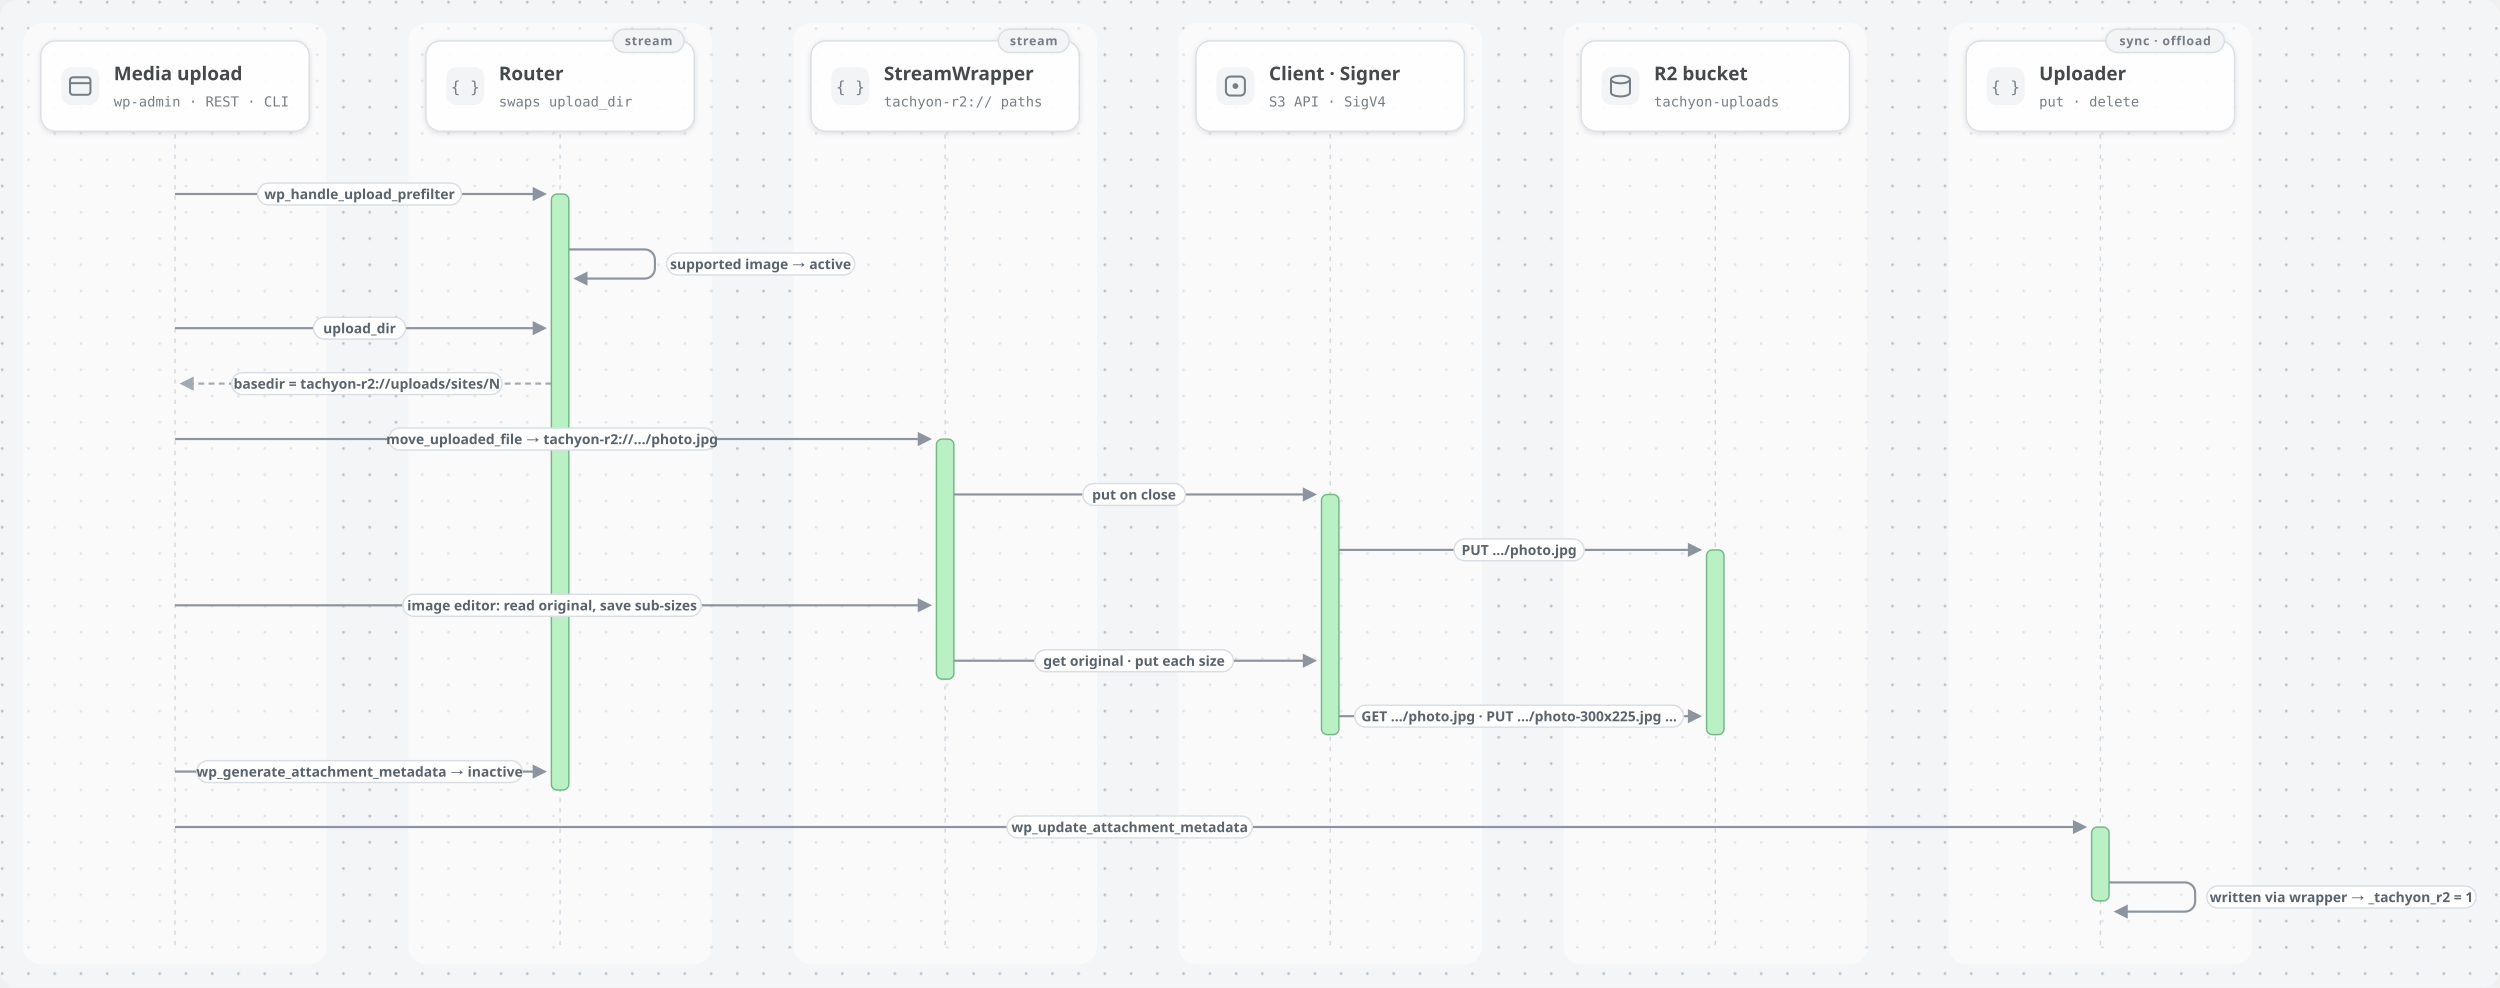
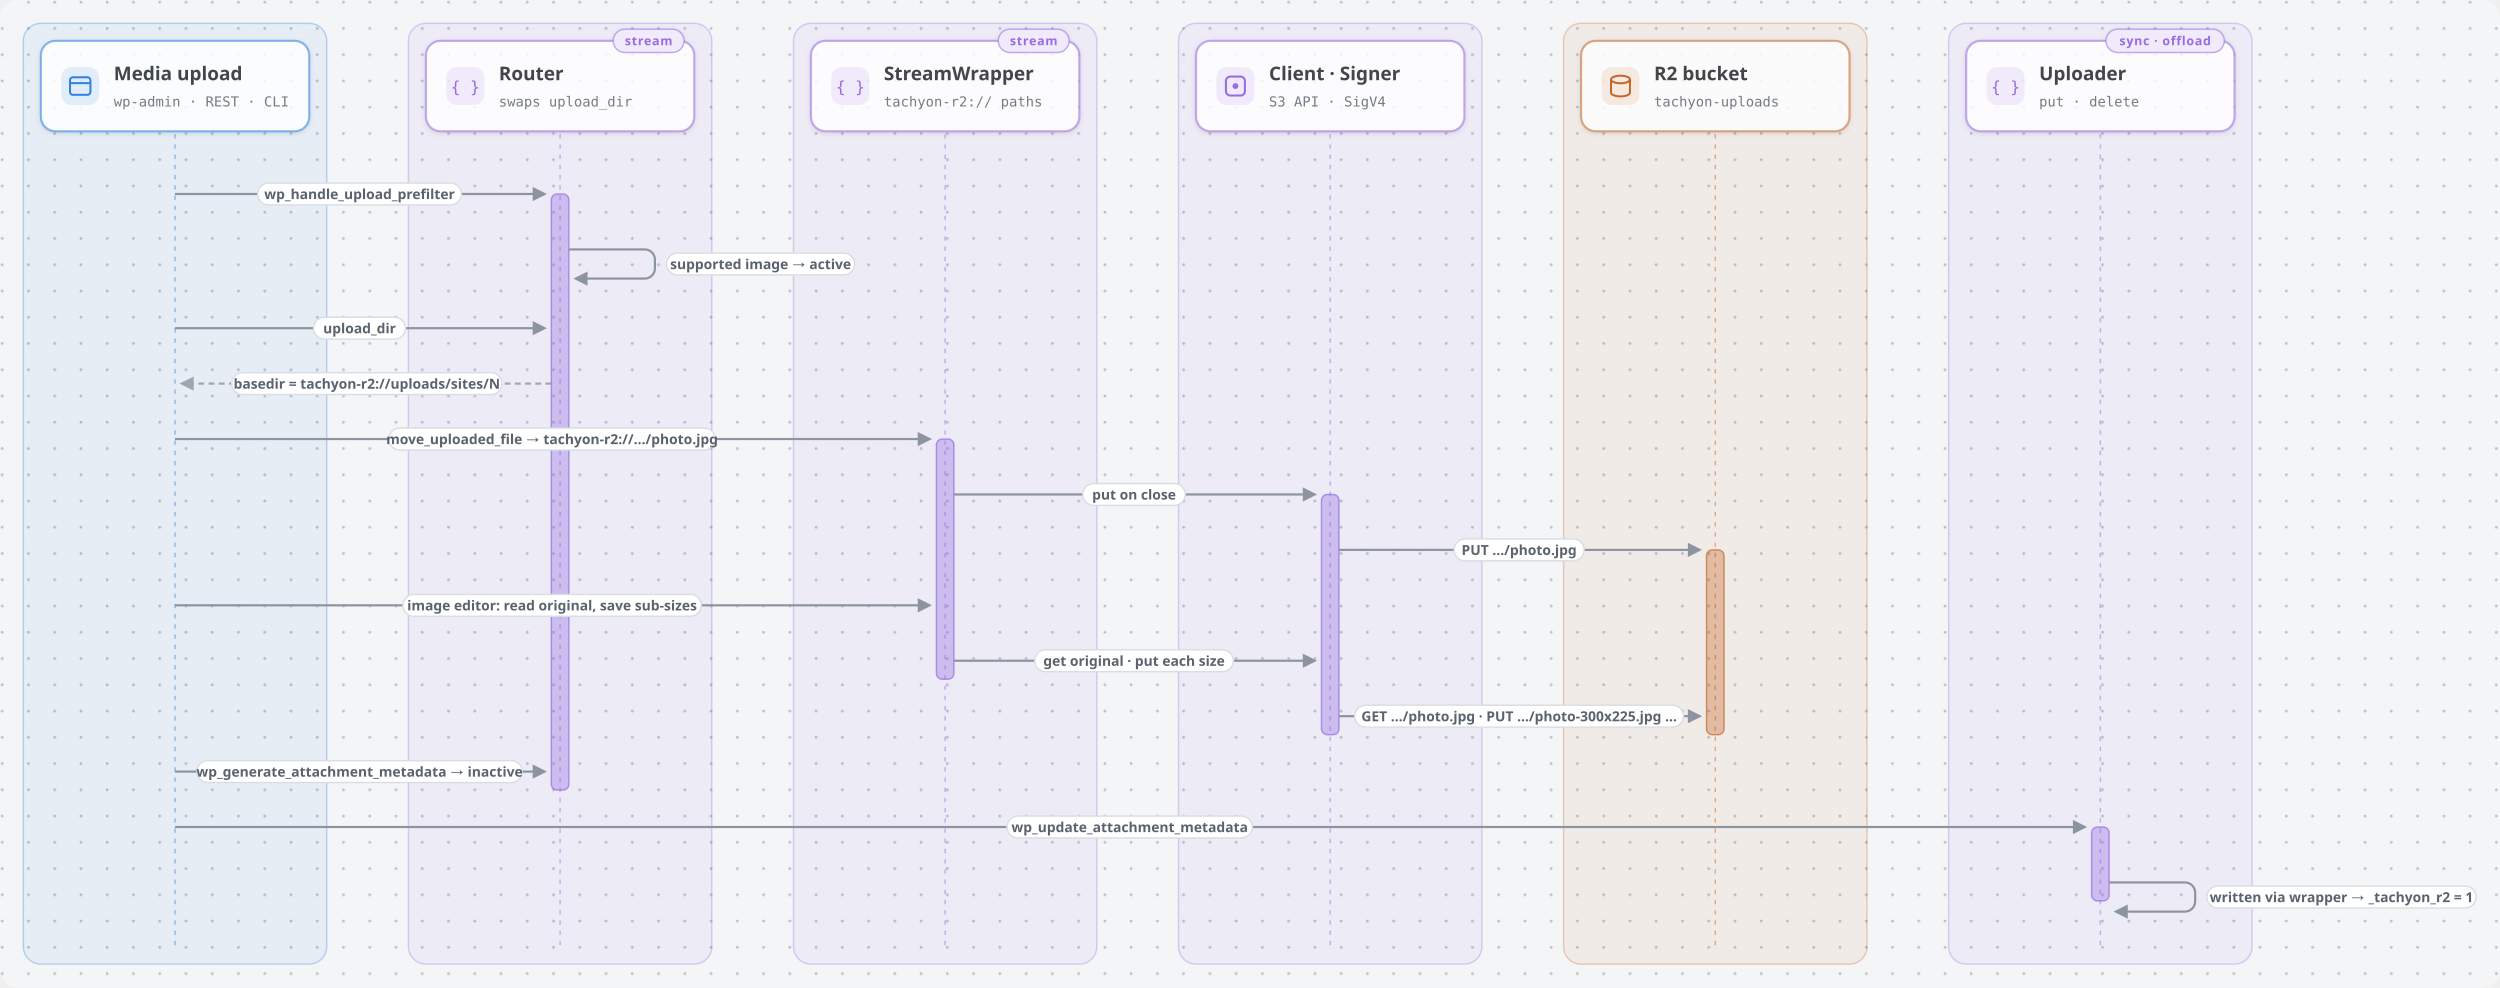
- <svg xmlns="http://www.w3.org/2000/svg" viewBox="0 0 1714 677" width="1714" height="677" role="img" aria-label="Upload in stream mode" font-family="-apple-system, BlinkMacSystemFont, &quot;Segoe UI&quot;, &quot;Noto Sans&quot;, Helvetica, Arial, sans-serif">
+ <svg xmlns="http://www.w3.org/2000/svg" data-lane-colors="1" viewBox="0 0 1714 677" width="1714" height="677" role="img" aria-label="Upload in stream mode" font-family="-apple-system, BlinkMacSystemFont, &quot;Segoe UI&quot;, &quot;Noto Sans&quot;, Helvetica, Arial, sans-serif">
  <defs>
    <pattern id="dots" width="18" height="18" patternUnits="userSpaceOnUse">
      <circle cx="1.5" cy="1.5" r="1" fill="rgba(140,149,159,.5)" />
    </pattern>
    <marker id="mk-added" viewBox="0 0 10 10" refX="8" refY="5" markerWidth="6.5" markerHeight="6.5" orient="auto-start-reverse">
      <path d="M0,0 L10,5 L0,10 z" fill="#1f883d" />
    </marker>
    <marker id="mko-added" viewBox="0 0 10 10" refX="10" refY="5" markerWidth="6.5" markerHeight="6.5" orient="auto-start-reverse">
      <path d="M2,1 L10,5 L2,9" fill="none" stroke="#1f883d" stroke-width="1.6" stroke-linecap="round" stroke-linejoin="round" />
    </marker>
    <marker id="mk-modified" viewBox="0 0 10 10" refX="8" refY="5" markerWidth="6.5" markerHeight="6.5" orient="auto-start-reverse">
      <path d="M0,0 L10,5 L0,10 z" fill="#bf8700" />
    </marker>
    <marker id="mko-modified" viewBox="0 0 10 10" refX="10" refY="5" markerWidth="6.5" markerHeight="6.5" orient="auto-start-reverse">
      <path d="M2,1 L10,5 L2,9" fill="none" stroke="#bf8700" stroke-width="1.6" stroke-linecap="round" stroke-linejoin="round" />
    </marker>
    <marker id="mk-removed" viewBox="0 0 10 10" refX="8" refY="5" markerWidth="6.5" markerHeight="6.5" orient="auto-start-reverse">
      <path d="M0,0 L10,5 L0,10 z" fill="#cf222e" />
    </marker>
    <marker id="mko-removed" viewBox="0 0 10 10" refX="10" refY="5" markerWidth="6.5" markerHeight="6.5" orient="auto-start-reverse">
      <path d="M2,1 L10,5 L2,9" fill="none" stroke="#cf222e" stroke-width="1.6" stroke-linecap="round" stroke-linejoin="round" />
    </marker>
    <marker id="mk-neutral" viewBox="0 0 10 10" refX="8" refY="5" markerWidth="6.5" markerHeight="6.5" orient="auto-start-reverse">
      <path d="M0,0 L10,5 L0,10 z" fill="#8c959f" />
    </marker>
    <marker id="mko-neutral" viewBox="0 0 10 10" refX="10" refY="5" markerWidth="6.5" markerHeight="6.5" orient="auto-start-reverse">
      <path d="M2,1 L10,5 L2,9" fill="none" stroke="#8c959f" stroke-width="1.6" stroke-linecap="round" stroke-linejoin="round" />
    </marker>
  </defs>
  <rect x="0" y="0" width="1714" height="677" rx="12" fill="#f4f5f7" />
  <rect x="0" y="0" width="1714" height="677" rx="12" fill="url(#dots)" />
  <g transform="translate(12,10)">
    <g>
-       <rect class="lanebox" x="4" y="6" width="208" height="645" rx="12" fill="rgba(255,255,255,.55)" />
-       <rect class="lanebox" x="268" y="6" width="208" height="645" rx="12" fill="rgba(255,255,255,.55)" />
-       <rect class="lanebox" x="532" y="6" width="208" height="645" rx="12" fill="rgba(255,255,255,.55)" />
-       <rect class="lanebox" x="796" y="6" width="208" height="645" rx="12" fill="rgba(255,255,255,.55)" />
-       <rect class="lanebox" x="1060" y="6" width="208" height="645" rx="12" fill="rgba(255,255,255,.55)" />
-       <rect class="lanebox" x="1324" y="6" width="208" height="645" rx="12" fill="rgba(255,255,255,.55)" />
-     </g>
-     <g>
-       <line class="lifeline" x1="108" y1="82" x2="108" y2="639" stroke="#d1d9e0" stroke-width="1" stroke-dasharray="3 4" />
-       <line class="lifeline" x1="372" y1="82" x2="372" y2="639" stroke="#d1d9e0" stroke-width="1" stroke-dasharray="3 4" />
-       <rect class="actbar" x="366" y="123" width="12" height="408.67" rx="4" fill="#b9f0c4" stroke="rgba(31,136,61,.55)" />
-       <line class="lifeline" x1="636" y1="82" x2="636" y2="639" stroke="#d1d9e0" stroke-width="1" stroke-dasharray="3 4" />
-       <rect class="actbar" x="630" y="291" width="12" height="164.67" rx="4" fill="#b9f0c4" stroke="rgba(31,136,61,.55)" />
-       <line class="lifeline" x1="900" y1="82" x2="900" y2="639" stroke="#d1d9e0" stroke-width="1" stroke-dasharray="3 4" />
-       <rect class="actbar" x="894" y="329" width="12" height="164.67" rx="4" fill="#b9f0c4" stroke="rgba(31,136,61,.55)" />
-       <line class="lifeline" x1="1164" y1="82" x2="1164" y2="639" stroke="#d1d9e0" stroke-width="1" stroke-dasharray="3 4" />
-       <rect class="actbar" x="1158" y="367" width="12" height="126.67" rx="4" fill="#b9f0c4" stroke="rgba(31,136,61,.55)" />
-       <line class="lifeline" x1="1428" y1="82" x2="1428" y2="639" stroke="#d1d9e0" stroke-width="1" stroke-dasharray="3 4" />
-       <rect class="actbar" x="1422" y="557" width="12" height="50.67" rx="4" fill="#b9f0c4" stroke="rgba(31,136,61,.55)" />
-     </g>
-     <g>
-       <g class="cardsh context" filter="drop-shadow(0 1px 2px rgba(31,35,40,.14))" opacity="0.82">
-         <rect class="card" x="16" y="18" width="184" height="62" rx="10" fill="#ffffff" stroke-width="1" stroke="#d1d9e0" />
-         <rect class="chip" x="30" y="36" width="26" height="26" rx="7" fill="#f1f3f5" />
-         <g>
-           <rect class="glyph-stroke" x="36" y="43" width="14" height="12" rx="2" stroke="#59636e" stroke-width="1.4" fill="none" />
-           <path class="glyph-stroke" d="M36,47 h14" stroke="#59636e" stroke-width="1.4" fill="none" />
+       <rect class="lanebox" x="4" y="6" width="208" height="645" rx="12" fill="rgba(9,105,218,0.06)" stroke="rgba(9,105,218,0.25)" stroke-width="1" />
+       <rect class="lanebox" x="268" y="6" width="208" height="645" rx="12" fill="rgba(130,80,223,0.06)" stroke="rgba(130,80,223,0.25)" stroke-width="1" />
+       <rect class="lanebox" x="532" y="6" width="208" height="645" rx="12" fill="rgba(130,80,223,0.06)" stroke="rgba(130,80,223,0.25)" stroke-width="1" />
+       <rect class="lanebox" x="796" y="6" width="208" height="645" rx="12" fill="rgba(130,80,223,0.06)" stroke="rgba(130,80,223,0.25)" stroke-width="1" />
+       <rect class="lanebox" x="1060" y="6" width="208" height="645" rx="12" fill="rgba(188,76,0,0.06)" stroke="rgba(188,76,0,0.25)" stroke-width="1" />
+       <rect class="lanebox" x="1324" y="6" width="208" height="645" rx="12" fill="rgba(130,80,223,0.06)" stroke="rgba(130,80,223,0.25)" stroke-width="1" />
+     </g>
+     <g>
+       <line class="lifeline" x1="108" y1="82" x2="108" y2="639" stroke="rgba(9,105,218,0.4)" stroke-width="1" stroke-dasharray="3 4" />
+       <line class="lifeline" x1="372" y1="82" x2="372" y2="639" stroke="rgba(130,80,223,0.4)" stroke-width="1" stroke-dasharray="3 4" />
+       <rect class="actbar" x="366" y="123" width="12" height="408.67" rx="4" fill="rgba(130,80,223,0.3)" stroke="rgba(130,80,223,0.55)" />
+       <line class="lifeline" x1="636" y1="82" x2="636" y2="639" stroke="rgba(130,80,223,0.4)" stroke-width="1" stroke-dasharray="3 4" />
+       <rect class="actbar" x="630" y="291" width="12" height="164.67" rx="4" fill="rgba(130,80,223,0.3)" stroke="rgba(130,80,223,0.55)" />
+       <line class="lifeline" x1="900" y1="82" x2="900" y2="639" stroke="rgba(130,80,223,0.4)" stroke-width="1" stroke-dasharray="3 4" />
+       <rect class="actbar" x="894" y="329" width="12" height="164.67" rx="4" fill="rgba(130,80,223,0.3)" stroke="rgba(130,80,223,0.55)" />
+       <line class="lifeline" x1="1164" y1="82" x2="1164" y2="639" stroke="rgba(188,76,0,0.4)" stroke-width="1" stroke-dasharray="3 4" />
+       <rect class="actbar" x="1158" y="367" width="12" height="126.67" rx="4" fill="rgba(188,76,0,0.3)" stroke="rgba(188,76,0,0.55)" />
+       <line class="lifeline" x1="1428" y1="82" x2="1428" y2="639" stroke="rgba(130,80,223,0.4)" stroke-width="1" stroke-dasharray="3 4" />
+       <rect class="actbar" x="1422" y="557" width="12" height="50.67" rx="4" fill="rgba(130,80,223,0.3)" stroke="rgba(130,80,223,0.55)" />
+     </g>
+     <g>
+       <g class="cardsh context" filter="drop-shadow(0 1px 2px rgba(31,35,40,.14))" opacity="0.82">
+         <rect class="card" x="16" y="18" width="184" height="62" rx="10" fill="#ffffff" stroke-width="1.5" stroke="rgba(9,105,218,0.55)" />
+         <rect class="chip" x="30" y="36" width="26" height="26" rx="7" fill="rgba(9,105,218,0.12)" />
+         <g>
+           <rect class="glyph-stroke" x="36" y="43" width="14" height="12" rx="2" stroke="#0969da" stroke-width="1.4" fill="none" />
+           <path class="glyph-stroke" d="M36,47 h14" stroke="#0969da" stroke-width="1.4" fill="none" />
        </g>
        <text class="ntitle" x="66" y="45" font-size="13" font-weight="600" fill="#1f2328">Media upload</text>
        <text class="nsub" x="66" y="63" font-size="9.5" fill="#59636e" font-family="ui-monospace, SFMono-Regular, &quot;SF Mono&quot;, Menlo, Consolas, monospace">wp-admin · REST · CLI</text>
      </g>
      <g class="cardsh context" filter="drop-shadow(0 1px 2px rgba(31,35,40,.14))" opacity="0.82">
-         <rect class="card" x="280" y="18" width="184" height="62" rx="10" fill="#ffffff" stroke-width="1" stroke="#d1d9e0" />
-         <rect class="chip" x="294" y="36" width="26" height="26" rx="7" fill="#f1f3f5" />
-         <g>
-           <text class="glyph" x="307" y="53.5" text-anchor="middle" fill="#59636e" font-size="11" font-family="ui-monospace, SFMono-Regular, &quot;SF Mono&quot;, Menlo, Consolas, monospace">{ }</text>
+         <rect class="card" x="280" y="18" width="184" height="62" rx="10" fill="#ffffff" stroke-width="1.5" stroke="rgba(130,80,223,0.55)" />
+         <rect class="chip" x="294" y="36" width="26" height="26" rx="7" fill="rgba(130,80,223,0.12)" />
+         <g>
+           <text class="glyph" x="307" y="53.5" text-anchor="middle" fill="#8250df" font-size="11" font-family="ui-monospace, SFMono-Regular, &quot;SF Mono&quot;, Menlo, Consolas, monospace">{ }</text>
        </g>
        <text class="ntitle" x="330" y="45" font-size="13" font-weight="600" fill="#1f2328">Router</text>
        <text class="nsub" x="330" y="63" font-size="9.5" fill="#59636e" font-family="ui-monospace, SFMono-Regular, &quot;SF Mono&quot;, Menlo, Consolas, monospace">swaps upload_dir</text>
        <g class="bdg bdg-neutral">
-           <rect x="408.41" y="10" width="48.59" height="16" rx="8" fill="#f1f3f5" stroke="#d1d9e0" stroke-width="1" />
-           <text x="432.71" y="21" text-anchor="middle" font-size="8.5" font-weight="700" letter-spacing=".06em" fill="#59636e">stream</text>
-         </g>
-       </g>
-       <g class="cardsh context" filter="drop-shadow(0 1px 2px rgba(31,35,40,.14))" opacity="0.82">
-         <rect class="card" x="544" y="18" width="184" height="62" rx="10" fill="#ffffff" stroke-width="1" stroke="#d1d9e0" />
-         <rect class="chip" x="558" y="36" width="26" height="26" rx="7" fill="#f1f3f5" />
-         <g>
-           <text class="glyph" x="571" y="53.5" text-anchor="middle" fill="#59636e" font-size="11" font-family="ui-monospace, SFMono-Regular, &quot;SF Mono&quot;, Menlo, Consolas, monospace">{ }</text>
+           <rect x="408.41" y="10" width="48.59" height="16" rx="8" fill="#ffffff" stroke="none" stroke-width="1" />
+           <rect x="408.41" y="10" width="48.59" height="16" rx="8" fill="rgba(130,80,223,0.12)" stroke="rgba(130,80,223,0.55)" stroke-width="1" />
+           <text x="432.71" y="21" text-anchor="middle" font-size="8.5" font-weight="700" letter-spacing=".06em" fill="#8250df">stream</text>
+         </g>
+       </g>
+       <g class="cardsh context" filter="drop-shadow(0 1px 2px rgba(31,35,40,.14))" opacity="0.82">
+         <rect class="card" x="544" y="18" width="184" height="62" rx="10" fill="#ffffff" stroke-width="1.5" stroke="rgba(130,80,223,0.55)" />
+         <rect class="chip" x="558" y="36" width="26" height="26" rx="7" fill="rgba(130,80,223,0.12)" />
+         <g>
+           <text class="glyph" x="571" y="53.5" text-anchor="middle" fill="#8250df" font-size="11" font-family="ui-monospace, SFMono-Regular, &quot;SF Mono&quot;, Menlo, Consolas, monospace">{ }</text>
        </g>
        <text class="ntitle" x="594" y="45" font-size="13" font-weight="600" fill="#1f2328">StreamWrapper</text>
        <text class="nsub" x="594" y="63" font-size="9.5" fill="#59636e" font-family="ui-monospace, SFMono-Regular, &quot;SF Mono&quot;, Menlo, Consolas, monospace">tachyon-r2:// paths</text>
        <g class="bdg bdg-neutral">
-           <rect x="672.41" y="10" width="48.59" height="16" rx="8" fill="#f1f3f5" stroke="#d1d9e0" stroke-width="1" />
-           <text x="696.71" y="21" text-anchor="middle" font-size="8.5" font-weight="700" letter-spacing=".06em" fill="#59636e">stream</text>
-         </g>
-       </g>
-       <g class="cardsh context" filter="drop-shadow(0 1px 2px rgba(31,35,40,.14))" opacity="0.82">
-         <rect class="card" x="808" y="18" width="184" height="62" rx="10" fill="#ffffff" stroke-width="1" stroke="#d1d9e0" />
-         <rect class="chip" x="822" y="36" width="26" height="26" rx="7" fill="#f1f3f5" />
-         <g>
-           <rect class="glyph-stroke" x="828.5" y="42.5" width="13" height="13" rx="3" stroke="#59636e" stroke-width="1.4" fill="none" />
-           <circle class="glyph" fill="#59636e" cx="835" cy="49" r="2" />
+           <rect x="672.41" y="10" width="48.59" height="16" rx="8" fill="#ffffff" stroke="none" stroke-width="1" />
+           <rect x="672.41" y="10" width="48.59" height="16" rx="8" fill="rgba(130,80,223,0.12)" stroke="rgba(130,80,223,0.55)" stroke-width="1" />
+           <text x="696.71" y="21" text-anchor="middle" font-size="8.5" font-weight="700" letter-spacing=".06em" fill="#8250df">stream</text>
+         </g>
+       </g>
+       <g class="cardsh context" filter="drop-shadow(0 1px 2px rgba(31,35,40,.14))" opacity="0.82">
+         <rect class="card" x="808" y="18" width="184" height="62" rx="10" fill="#ffffff" stroke-width="1.5" stroke="rgba(130,80,223,0.55)" />
+         <rect class="chip" x="822" y="36" width="26" height="26" rx="7" fill="rgba(130,80,223,0.12)" />
+         <g>
+           <rect class="glyph-stroke" x="828.5" y="42.5" width="13" height="13" rx="3" stroke="#8250df" stroke-width="1.4" fill="none" />
+           <circle class="glyph" fill="#8250df" cx="835" cy="49" r="2" />
        </g>
        <text class="ntitle" x="858" y="45" font-size="13" font-weight="600" fill="#1f2328">Client · Signer</text>
        <text class="nsub" x="858" y="63" font-size="9.5" fill="#59636e" font-family="ui-monospace, SFMono-Regular, &quot;SF Mono&quot;, Menlo, Consolas, monospace">S3 API · SigV4</text>
      </g>
      <g class="cardsh context" filter="drop-shadow(0 1px 2px rgba(31,35,40,.14))" opacity="0.82">
-         <rect class="card" x="1072" y="18" width="184" height="62" rx="10" fill="#ffffff" stroke-width="1" stroke="#d1d9e0" />
-         <rect class="chip" x="1086" y="36" width="26" height="26" rx="7" fill="#f1f3f5" />
-         <g>
-           <ellipse class="glyph-stroke" stroke="#59636e" stroke-width="1.4" fill="none" cx="1099" cy="44.5" rx="6.5" ry="2.6" />
-           <path class="glyph-stroke" d="M1092.5,44.5 v9 a6.5,2.6 0 0 0 13 0 v-9" stroke="#59636e" stroke-width="1.4" fill="none" />
+         <rect class="card" x="1072" y="18" width="184" height="62" rx="10" fill="#ffffff" stroke-width="1.5" stroke="rgba(188,76,0,0.55)" />
+         <rect class="chip" x="1086" y="36" width="26" height="26" rx="7" fill="rgba(188,76,0,0.12)" />
+         <g>
+           <ellipse class="glyph-stroke" stroke="#bc4c00" stroke-width="1.4" fill="none" cx="1099" cy="44.5" rx="6.5" ry="2.6" />
+           <path class="glyph-stroke" d="M1092.5,44.5 v9 a6.5,2.6 0 0 0 13 0 v-9" stroke="#bc4c00" stroke-width="1.4" fill="none" />
        </g>
        <text class="ntitle" x="1122" y="45" font-size="13" font-weight="600" fill="#1f2328">R2 bucket</text>
        <text class="nsub" x="1122" y="63" font-size="9.5" fill="#59636e" font-family="ui-monospace, SFMono-Regular, &quot;SF Mono&quot;, Menlo, Consolas, monospace">tachyon-uploads</text>
      </g>
      <g class="cardsh context" filter="drop-shadow(0 1px 2px rgba(31,35,40,.14))" opacity="0.82">
-         <rect class="card" x="1336" y="18" width="184" height="62" rx="10" fill="#ffffff" stroke-width="1" stroke="#d1d9e0" />
-         <rect class="chip" x="1350" y="36" width="26" height="26" rx="7" fill="#f1f3f5" />
-         <g>
-           <text class="glyph" x="1363" y="53.5" text-anchor="middle" fill="#59636e" font-size="11" font-family="ui-monospace, SFMono-Regular, &quot;SF Mono&quot;, Menlo, Consolas, monospace">{ }</text>
+         <rect class="card" x="1336" y="18" width="184" height="62" rx="10" fill="#ffffff" stroke-width="1.5" stroke="rgba(130,80,223,0.55)" />
+         <rect class="chip" x="1350" y="36" width="26" height="26" rx="7" fill="rgba(130,80,223,0.12)" />
+         <g>
+           <text class="glyph" x="1363" y="53.5" text-anchor="middle" fill="#8250df" font-size="11" font-family="ui-monospace, SFMono-Regular, &quot;SF Mono&quot;, Menlo, Consolas, monospace">{ }</text>
        </g>
        <text class="ntitle" x="1386" y="45" font-size="13" font-weight="600" fill="#1f2328">Uploader</text>
        <text class="nsub" x="1386" y="63" font-size="9.5" fill="#59636e" font-family="ui-monospace, SFMono-Regular, &quot;SF Mono&quot;, Menlo, Consolas, monospace">put · delete</text>
        <g class="bdg bdg-neutral">
-           <rect x="1431.87" y="10" width="81.13" height="16" rx="8" fill="#f1f3f5" stroke="#d1d9e0" stroke-width="1" />
-           <text x="1472.44" y="21" text-anchor="middle" font-size="8.5" font-weight="700" letter-spacing=".06em" fill="#59636e">sync · offload</text>
+           <rect x="1431.87" y="10" width="81.13" height="16" rx="8" fill="#ffffff" stroke="none" stroke-width="1" />
+           <rect x="1431.87" y="10" width="81.13" height="16" rx="8" fill="rgba(130,80,223,0.12)" stroke="rgba(130,80,223,0.55)" stroke-width="1" />
+           <text x="1472.44" y="21" text-anchor="middle" font-size="8.5" font-weight="700" letter-spacing=".06em" fill="#8250df">sync · offload</text>
        </g>
      </g>
    </g>
    <g>
      <path class="msg edge-neutral" d="M108,123 L361,123" marker-end="url(#mk-neutral)" fill="none" stroke="#8c959f" stroke-width="1.5" />
      <circle r="2.6" fill="#8c959f" opacity="0">
        <animateMotion dur="16s" repeatCount="indefinite" keyPoints="0;0;1;1" keyTimes="0;0;0.077;1" calcMode="linear" path="M108,123 L361,123" />
        <animate attributeName="opacity" dur="16s" repeatCount="indefinite" values="0;0;1;1;0;0" keyTimes="0;0;0.006;0.071;0.077;1" />
      </circle>
      <path class="msg edge-neutral" d="M378,161 h52 a7,7 0 0 1 7,7 v6 a7,7 0 0 1 -7,7 h-47" marker-end="url(#mk-neutral)" fill="none" stroke="#8c959f" stroke-width="1.5" />
      <circle r="2.6" fill="#8c959f" opacity="0">
        <animateMotion dur="16s" repeatCount="indefinite" keyPoints="0;0;1;1" keyTimes="0;0.077;0.154;1" calcMode="linear" path="M378,161 h52 a7,7 0 0 1 7,7 v6 a7,7 0 0 1 -7,7 h-47" />
        <animate attributeName="opacity" dur="16s" repeatCount="indefinite" values="0;0;1;1;0;0" keyTimes="0;0.077;0.083;0.148;0.154;1" />
      </circle>
      <path class="msg edge-neutral" d="M108,215 L361,215" marker-end="url(#mk-neutral)" fill="none" stroke="#8c959f" stroke-width="1.5" />
      <circle r="2.6" fill="#8c959f" opacity="0">
        <animateMotion dur="16s" repeatCount="indefinite" keyPoints="0;0;1;1" keyTimes="0;0.154;0.231;1" calcMode="linear" path="M108,215 L361,215" />
        <animate attributeName="opacity" dur="16s" repeatCount="indefinite" values="0;0;1;1;0;0" keyTimes="0;0.154;0.16;0.225;0.231;1" />
      </circle>
      <path class="msg edge-neutral msg-return" d="M366,253 L113,253" marker-end="url(#mk-neutral)" fill="none" stroke="#8c959f" stroke-width="1.5" stroke-dasharray="4 3" opacity="0.8" />
      <circle r="2.6" fill="#8c959f" opacity="0">
        <animateMotion dur="16s" repeatCount="indefinite" keyPoints="0;0;1;1" keyTimes="0;0.231;0.308;1" calcMode="linear" path="M366,253 L113,253" />
        <animate attributeName="opacity" dur="16s" repeatCount="indefinite" values="0;0;1;1;0;0" keyTimes="0;0.231;0.237;0.301;0.308;1" />
      </circle>
      <path class="msg edge-neutral" d="M108,291 L625,291" marker-end="url(#mk-neutral)" fill="none" stroke="#8c959f" stroke-width="1.5" />
      <circle r="2.6" fill="#8c959f" opacity="0">
        <animateMotion dur="16s" repeatCount="indefinite" keyPoints="0;0;1;1" keyTimes="0;0.308;0.385;1" calcMode="linear" path="M108,291 L625,291" />
        <animate attributeName="opacity" dur="16s" repeatCount="indefinite" values="0;0;1;1;0;0" keyTimes="0;0.308;0.314;0.379;0.385;1" />
      </circle>
      <path class="msg edge-neutral" d="M642,329 L889,329" marker-end="url(#mk-neutral)" fill="none" stroke="#8c959f" stroke-width="1.5" />
      <circle r="2.6" fill="#8c959f" opacity="0">
        <animateMotion dur="16s" repeatCount="indefinite" keyPoints="0;0;1;1" keyTimes="0;0.385;0.462;1" calcMode="linear" path="M642,329 L889,329" />
        <animate attributeName="opacity" dur="16s" repeatCount="indefinite" values="0;0;1;1;0;0" keyTimes="0;0.385;0.391;0.455;0.462;1" />
      </circle>
      <path class="msg edge-neutral" d="M906,367 L1153,367" marker-end="url(#mk-neutral)" fill="none" stroke="#8c959f" stroke-width="1.5" />
      <circle r="2.6" fill="#8c959f" opacity="0">
        <animateMotion dur="16s" repeatCount="indefinite" keyPoints="0;0;1;1" keyTimes="0;0.462;0.538;1" calcMode="linear" path="M906,367 L1153,367" />
        <animate attributeName="opacity" dur="16s" repeatCount="indefinite" values="0;0;1;1;0;0" keyTimes="0;0.462;0.468;0.532;0.538;1" />
      </circle>
      <path class="msg edge-neutral" d="M108,405 L625,405" marker-end="url(#mk-neutral)" fill="none" stroke="#8c959f" stroke-width="1.5" />
      <circle r="2.6" fill="#8c959f" opacity="0">
        <animateMotion dur="16s" repeatCount="indefinite" keyPoints="0;0;1;1" keyTimes="0;0.538;0.615;1" calcMode="linear" path="M108,405 L625,405" />
        <animate attributeName="opacity" dur="16s" repeatCount="indefinite" values="0;0;1;1;0;0" keyTimes="0;0.538;0.545;0.609;0.615;1" />
      </circle>
      <path class="msg edge-neutral" d="M642,443 L889,443" marker-end="url(#mk-neutral)" fill="none" stroke="#8c959f" stroke-width="1.5" />
      <circle r="2.6" fill="#8c959f" opacity="0">
        <animateMotion dur="16s" repeatCount="indefinite" keyPoints="0;0;1;1" keyTimes="0;0.615;0.692;1" calcMode="linear" path="M642,443 L889,443" />
        <animate attributeName="opacity" dur="16s" repeatCount="indefinite" values="0;0;1;1;0;0" keyTimes="0;0.615;0.622;0.686;0.692;1" />
      </circle>
      <path class="msg edge-neutral" d="M906,481 L1153,481" marker-end="url(#mk-neutral)" fill="none" stroke="#8c959f" stroke-width="1.5" />
      <circle r="2.6" fill="#8c959f" opacity="0">
        <animateMotion dur="16s" repeatCount="indefinite" keyPoints="0;0;1;1" keyTimes="0;0.692;0.769;1" calcMode="linear" path="M906,481 L1153,481" />
        <animate attributeName="opacity" dur="16s" repeatCount="indefinite" values="0;0;1;1;0;0" keyTimes="0;0.692;0.699;0.763;0.769;1" />
      </circle>
      <path class="msg edge-neutral" d="M108,519 L361,519" marker-end="url(#mk-neutral)" fill="none" stroke="#8c959f" stroke-width="1.5" />
      <circle r="2.6" fill="#8c959f" opacity="0">
        <animateMotion dur="16s" repeatCount="indefinite" keyPoints="0;0;1;1" keyTimes="0;0.769;0.846;1" calcMode="linear" path="M108,519 L361,519" />
        <animate attributeName="opacity" dur="16s" repeatCount="indefinite" values="0;0;1;1;0;0" keyTimes="0;0.769;0.775;0.84;0.846;1" />
      </circle>
      <path class="msg edge-neutral" d="M108,557 L1417,557" marker-end="url(#mk-neutral)" fill="none" stroke="#8c959f" stroke-width="1.5" />
      <circle r="2.6" fill="#8c959f" opacity="0">
        <animateMotion dur="16s" repeatCount="indefinite" keyPoints="0;0;1;1" keyTimes="0;0.846;0.923;1" calcMode="linear" path="M108,557 L1417,557" />
        <animate attributeName="opacity" dur="16s" repeatCount="indefinite" values="0;0;1;1;0;0" keyTimes="0;0.846;0.852;0.917;0.923;1" />
      </circle>
      <path class="msg edge-neutral" d="M1434,595 h52 a7,7 0 0 1 7,7 v6 a7,7 0 0 1 -7,7 h-47" marker-end="url(#mk-neutral)" fill="none" stroke="#8c959f" stroke-width="1.5" />
      <circle r="2.6" fill="#8c959f" opacity="0">
        <animateMotion dur="16s" repeatCount="indefinite" keyPoints="0;0;1;1" keyTimes="0;0.923;1;1" calcMode="linear" path="M1434,595 h52 a7,7 0 0 1 7,7 v6 a7,7 0 0 1 -7,7 h-47" />
        <animate attributeName="opacity" dur="16s" repeatCount="indefinite" values="0;0;1;1;0;0" keyTimes="0;0.923;0.929;0.994;1;1" />
      </circle>
    </g>
    <g>
      <g>
        <rect class="lpill" x="164.65" y="115.5" width="139.7" height="15" rx="7.5" fill="#ffffff" stroke="#d8dee4" stroke-width="1" />
        <text class="ltext" x="234.5" y="126.5" text-anchor="middle" font-size="9.5" font-weight="600" fill="#59636e">wp_handle_upload_prefilter</text>
      </g>
      <g>
        <rect class="lpill" x="445" y="163.5" width="128.95" height="15" rx="7.5" fill="#ffffff" stroke="#d8dee4" stroke-width="1" />
        <text class="ltext" x="509.48" y="174.5" text-anchor="middle" font-size="9.5" font-weight="600" fill="#59636e">supported image → active</text>
      </g>
      <g>
        <rect class="lpill" x="202.99" y="207.5" width="63.02" height="15" rx="7.5" fill="#ffffff" stroke="#d8dee4" stroke-width="1" />
        <text class="ltext" x="234.5" y="218.5" text-anchor="middle" font-size="9.5" font-weight="600" fill="#59636e">upload_dir</text>
      </g>
      <g>
        <rect class="lpill" x="146.85" y="245.5" width="185.31" height="15" rx="7.5" fill="#ffffff" stroke="#d8dee4" stroke-width="1" />
        <text class="ltext" x="239.5" y="256.5" text-anchor="middle" font-size="9.5" font-weight="600" fill="#59636e">basedir = tachyon-r2://uploads/sites/N</text>
      </g>
      <g>
        <rect class="lpill" x="254.5" y="283.5" width="224" height="15" rx="7.5" fill="#ffffff" stroke="#d8dee4" stroke-width="1" />
        <text class="ltext" x="366.5" y="294.5" text-anchor="middle" font-size="9.5" font-weight="600" fill="#59636e">move_uploaded_file → tachyon-r2://…/photo.jpg</text>
      </g>
      <g>
        <rect class="lpill" x="730.35" y="321.5" width="70.3" height="15" rx="7.5" fill="#ffffff" stroke="#d8dee4" stroke-width="1" />
        <text class="ltext" x="765.5" y="332.5" text-anchor="middle" font-size="9.5" font-weight="600" fill="#59636e">put on close</text>
      </g>
      <g>
        <rect class="lpill" x="984.9" y="359.5" width="89.21" height="15" rx="7.5" fill="#ffffff" stroke="#d8dee4" stroke-width="1" />
        <text class="ltext" x="1029.5" y="370.5" text-anchor="middle" font-size="9.5" font-weight="600" fill="#59636e">PUT …/photo.jpg</text>
      </g>
      <g>
        <rect class="lpill" x="264.2" y="397.5" width="204.6" height="15" rx="7.5" fill="#ffffff" stroke="#d8dee4" stroke-width="1" />
        <text class="ltext" x="366.5" y="408.5" text-anchor="middle" font-size="9.5" font-weight="600" fill="#59636e">image editor: read original, save sub-sizes</text>
      </g>
      <g>
        <rect class="lpill" x="697.39" y="435.5" width="136.23" height="15" rx="7.5" fill="#ffffff" stroke="#d8dee4" stroke-width="1" />
        <text class="ltext" x="765.5" y="446.5" text-anchor="middle" font-size="9.5" font-weight="600" fill="#59636e">get original · put each size</text>
      </g>
      <g>
        <rect class="lpill" x="916.78" y="473.5" width="225.45" height="15" rx="7.5" fill="#ffffff" stroke="#d8dee4" stroke-width="1" />
        <text class="ltext" x="1029.5" y="484.5" text-anchor="middle" font-size="9.5" font-weight="600" fill="#59636e">GET …/photo.jpg · PUT …/photo-300x225.jpg …</text>
      </g>
      <g>
        <rect class="lpill" x="123.01" y="511.5" width="222.99" height="15" rx="7.5" fill="#ffffff" stroke="#d8dee4" stroke-width="1" />
        <text class="ltext" x="234.5" y="522.5" text-anchor="middle" font-size="9.5" font-weight="600" fill="#59636e">wp_generate_attachment_metadata → inactive</text>
      </g>
      <g>
        <rect class="lpill" x="678.37" y="549.5" width="168.26" height="15" rx="7.5" fill="#ffffff" stroke="#d8dee4" stroke-width="1" />
        <text class="ltext" x="762.5" y="560.5" text-anchor="middle" font-size="9.5" font-weight="600" fill="#59636e">wp_update_attachment_metadata</text>
      </g>
      <g>
        <rect class="lpill" x="1501" y="597.5" width="184.63" height="15" rx="7.5" fill="#ffffff" stroke="#d8dee4" stroke-width="1" />
        <text class="ltext" x="1593.32" y="608.5" text-anchor="middle" font-size="9.5" font-weight="600" fill="#59636e">written via wrapper → _tachyon_r2 = 1</text>
      </g>
    </g>
  </g>
</svg>
